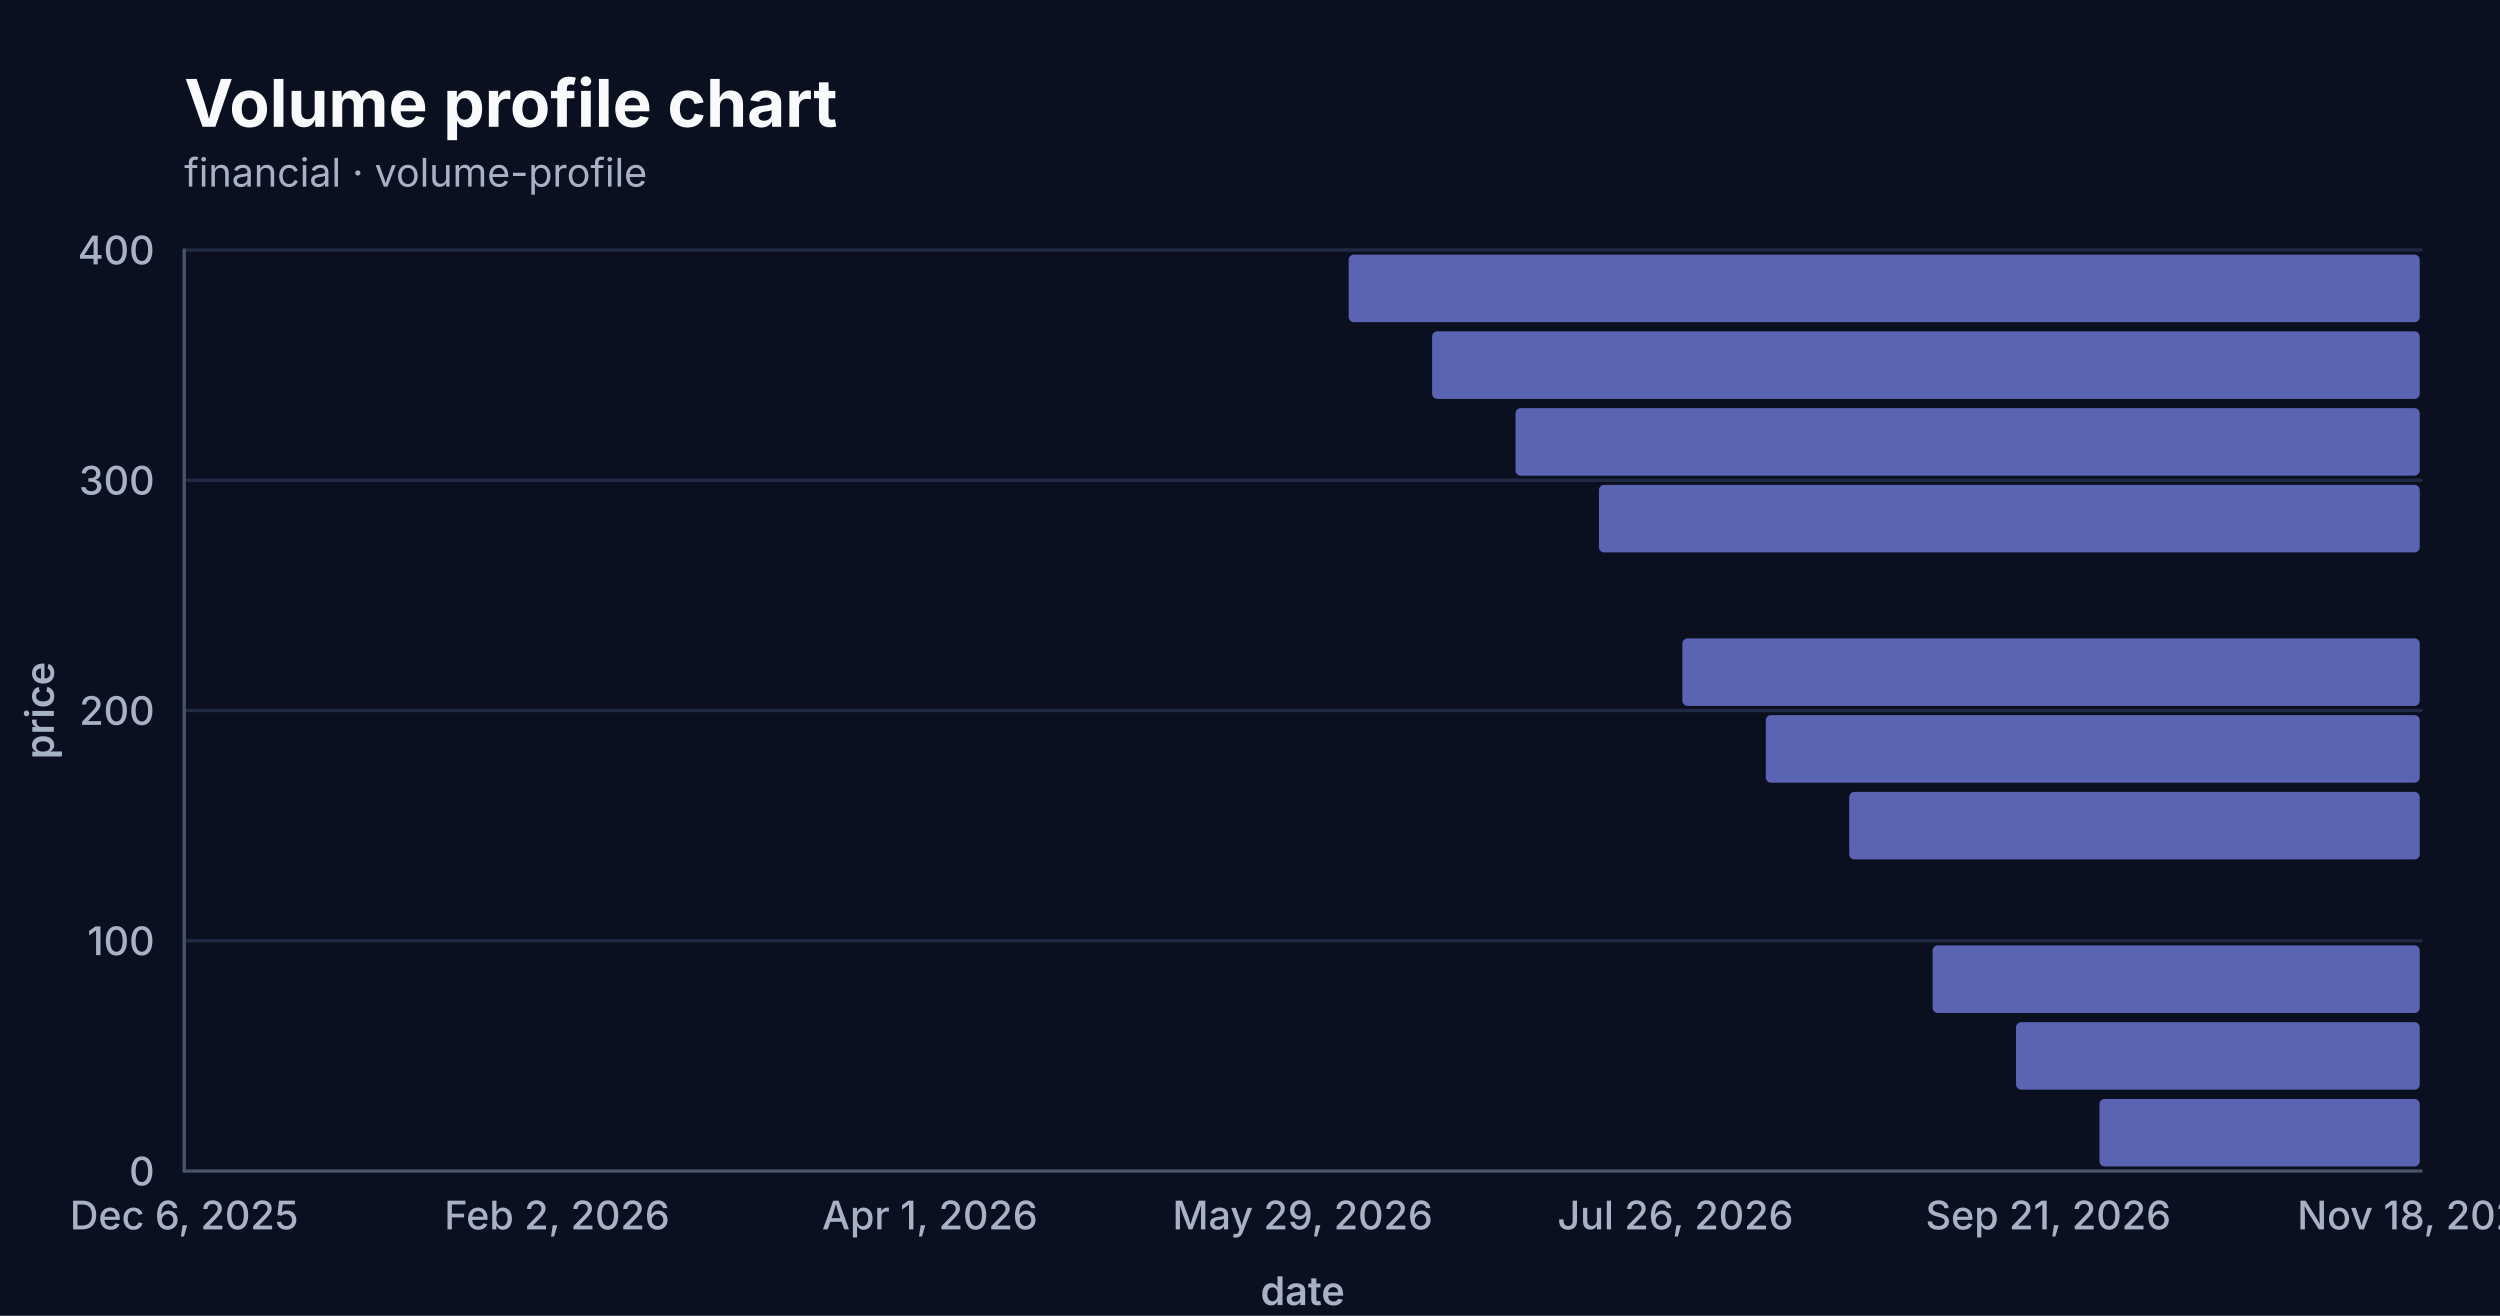
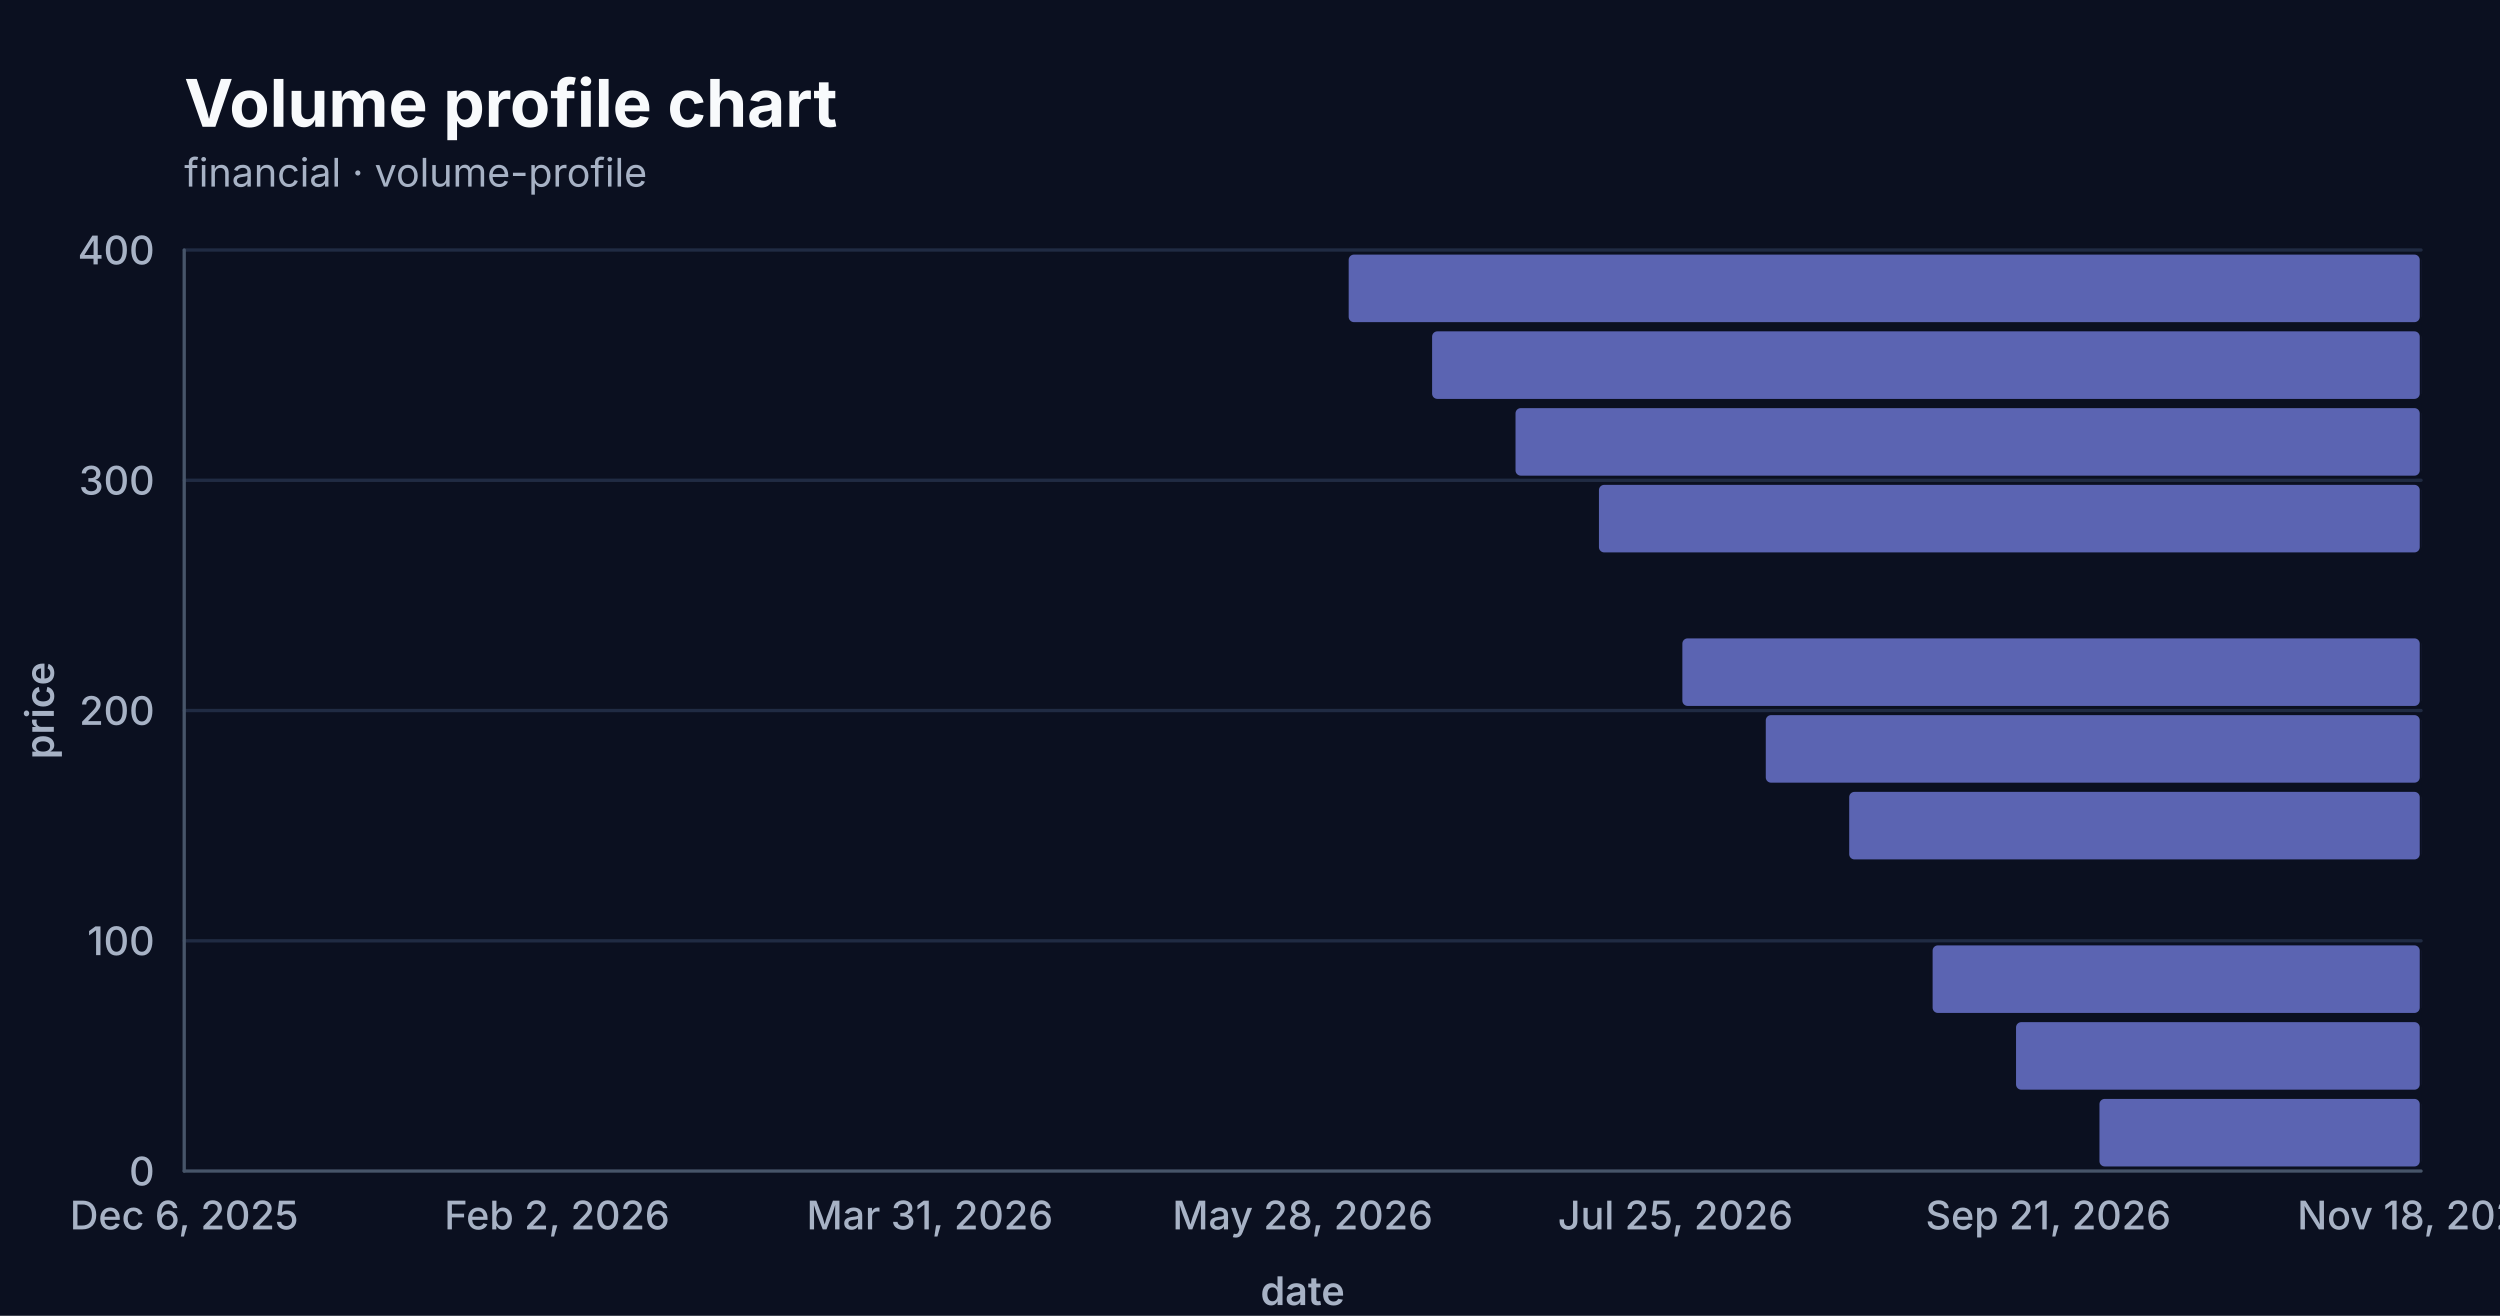
<svg xmlns="http://www.w3.org/2000/svg" width="760" height="400" viewBox="0 0 760 400" role="img" aria-labelledby="title description">
  <defs>
    <clipPath id="clip-1">
      <rect x="56" y="76" width="680" height="280" />
    </clipPath>
  </defs>
  <rect width="100%" height="100%" fill="#0b1020" />
  <g data-scene-node="scene:root">
    <line data-scene-node="axis-y:grid:1" opacity="0.82" x1="56" y1="286" x2="736" y2="286" fill="none" stroke="#25314a" stroke-width="1" stroke-linecap="round" />
    <line data-scene-node="axis-y:grid:2" opacity="0.82" x1="56" y1="216" x2="736" y2="216" fill="none" stroke="#25314a" stroke-width="1" stroke-linecap="round" />
    <line data-scene-node="axis-y:grid:3" opacity="0.82" x1="56" y1="146" x2="736" y2="146" fill="none" stroke="#25314a" stroke-width="1" stroke-linecap="round" />
    <line data-scene-node="axis-y:grid:4" opacity="0.82" x1="56" y1="76" x2="736" y2="76" fill="none" stroke="#25314a" stroke-width="1" stroke-linecap="round" />
    <g data-scene-node="layer-0:group" clip-path="url(#clip-1)">
      <rect data-scene-node="layer-0:volume-profile:0" x="637.835" y="333.667" width="98.165" height="21.333" rx="2" fill="#818cf8ad" stroke="#0b1020" stroke-width="0.8" />
      <rect data-scene-node="layer-0:volume-profile:1" x="612.475" y="310.333" width="123.525" height="21.333" rx="2" fill="#818cf8ad" stroke="#0b1020" stroke-width="0.8" />
      <rect data-scene-node="layer-0:volume-profile:2" x="587.116" y="287" width="148.884" height="21.333" rx="2" fill="#818cf8ad" stroke="#0b1020" stroke-width="0.8" />
      <rect data-scene-node="layer-0:volume-profile:3" x="736" y="263.667" width="0" height="21.333" rx="0" fill="#818cf8ad" stroke="#0b1020" stroke-width="0.8" />
      <rect data-scene-node="layer-0:volume-profile:4" x="561.756" y="240.333" width="174.244" height="21.333" rx="2" fill="#818cf8ad" stroke="#0b1020" stroke-width="0.8" />
      <rect data-scene-node="layer-0:volume-profile:5" x="536.397" y="217" width="199.603" height="21.333" rx="2" fill="#818cf8ad" stroke="#0b1020" stroke-width="0.8" />
      <rect data-scene-node="layer-0:volume-profile:6" x="511.038" y="193.667" width="224.962" height="21.333" rx="2" fill="#818cf8ad" stroke="#0b1020" stroke-width="0.8" />
      <rect data-scene-node="layer-0:volume-profile:7" x="736" y="170.333" width="0" height="21.333" rx="0" fill="#818cf8ad" stroke="#0b1020" stroke-width="0.8" />
      <rect data-scene-node="layer-0:volume-profile:8" x="485.678" y="147" width="250.322" height="21.333" rx="2" fill="#818cf8ad" stroke="#0b1020" stroke-width="0.8" />
      <rect data-scene-node="layer-0:volume-profile:9" x="460.319" y="123.667" width="275.681" height="21.333" rx="2" fill="#818cf8ad" stroke="#0b1020" stroke-width="0.8" />
      <rect data-scene-node="layer-0:volume-profile:10" x="434.959" y="100.333" width="301.041" height="21.333" rx="2" fill="#818cf8ad" stroke="#0b1020" stroke-width="0.8" />
      <rect data-scene-node="layer-0:volume-profile:11" x="409.6" y="77" width="326.4" height="21.333" rx="2" fill="#818cf8ad" stroke="#0b1020" stroke-width="0.8" />
    </g>
    <line data-scene-node="axis-x:line" x1="56" y1="356" x2="736" y2="356" fill="none" stroke="#475569" stroke-width="1" stroke-linecap="round" />
    <line data-scene-node="axis-y:line" x1="56" y1="76" x2="56" y2="356" fill="none" stroke="#475569" stroke-width="1" stroke-linecap="round" />
    <text data-scene-node="axis-x:label:0" x="56" y="365" fill="#a7b2c5" font-family="Inter, ui-sans-serif, system-ui, -apple-system, BlinkMacSystemFont, &quot;Segoe UI&quot;, sans-serif" font-size="12" font-weight="500" text-anchor="middle" dominant-baseline="text-before-edge">Dec 6, 2025</text>
    <text data-scene-node="axis-x:label:1" x="169.333" y="365" fill="#a7b2c5" font-family="Inter, ui-sans-serif, system-ui, -apple-system, BlinkMacSystemFont, &quot;Segoe UI&quot;, sans-serif" font-size="12" font-weight="500" text-anchor="middle" dominant-baseline="text-before-edge">Feb 2, 2026</text>
-     <text data-scene-node="axis-x:label:2" x="282.667" y="365" fill="#a7b2c5" font-family="Inter, ui-sans-serif, system-ui, -apple-system, BlinkMacSystemFont, &quot;Segoe UI&quot;, sans-serif" font-size="12" font-weight="500" text-anchor="middle" dominant-baseline="text-before-edge">Apr 1, 2026</text>
-     <text data-scene-node="axis-x:label:3" x="396" y="365" fill="#a7b2c5" font-family="Inter, ui-sans-serif, system-ui, -apple-system, BlinkMacSystemFont, &quot;Segoe UI&quot;, sans-serif" font-size="12" font-weight="500" text-anchor="middle" dominant-baseline="text-before-edge">May 29, 2026</text>
-     <text data-scene-node="axis-x:label:4" x="509.333" y="365" fill="#a7b2c5" font-family="Inter, ui-sans-serif, system-ui, -apple-system, BlinkMacSystemFont, &quot;Segoe UI&quot;, sans-serif" font-size="12" font-weight="500" text-anchor="middle" dominant-baseline="text-before-edge">Jul 26, 2026</text>
+     <text data-scene-node="axis-x:label:2" x="282.667" y="365" fill="#a7b2c5" font-family="Inter, ui-sans-serif, system-ui, -apple-system, BlinkMacSystemFont, &quot;Segoe UI&quot;, sans-serif" font-size="12" font-weight="500" text-anchor="middle" dominant-baseline="text-before-edge">Mar 31, 2026</text>
+     <text data-scene-node="axis-x:label:3" x="396" y="365" fill="#a7b2c5" font-family="Inter, ui-sans-serif, system-ui, -apple-system, BlinkMacSystemFont, &quot;Segoe UI&quot;, sans-serif" font-size="12" font-weight="500" text-anchor="middle" dominant-baseline="text-before-edge">May 28, 2026</text>
+     <text data-scene-node="axis-x:label:4" x="509.333" y="365" fill="#a7b2c5" font-family="Inter, ui-sans-serif, system-ui, -apple-system, BlinkMacSystemFont, &quot;Segoe UI&quot;, sans-serif" font-size="12" font-weight="500" text-anchor="middle" dominant-baseline="text-before-edge">Jul 25, 2026</text>
    <text data-scene-node="axis-x:label:5" x="622.667" y="365" fill="#a7b2c5" font-family="Inter, ui-sans-serif, system-ui, -apple-system, BlinkMacSystemFont, &quot;Segoe UI&quot;, sans-serif" font-size="12" font-weight="500" text-anchor="middle" dominant-baseline="text-before-edge">Sep 21, 2026</text>
    <text data-scene-node="axis-x:label:6" x="736" y="365" fill="#a7b2c5" font-family="Inter, ui-sans-serif, system-ui, -apple-system, BlinkMacSystemFont, &quot;Segoe UI&quot;, sans-serif" font-size="12" font-weight="500" text-anchor="middle" dominant-baseline="text-before-edge">Nov 18, 2026</text>
    <text data-scene-node="axis-x:title" x="396" y="388" fill="#a7b2c5" font-family="Inter, ui-sans-serif, system-ui, -apple-system, BlinkMacSystemFont, &quot;Segoe UI&quot;, sans-serif" font-size="12" font-weight="600" text-anchor="middle" dominant-baseline="text-before-edge">date</text>
    <text data-scene-node="axis-y:label:0" x="47" y="356" fill="#a7b2c5" font-family="Inter, ui-sans-serif, system-ui, -apple-system, BlinkMacSystemFont, &quot;Segoe UI&quot;, sans-serif" font-size="12" font-weight="500" text-anchor="end" dominant-baseline="central">0</text>
    <text data-scene-node="axis-y:label:1" x="47" y="286" fill="#a7b2c5" font-family="Inter, ui-sans-serif, system-ui, -apple-system, BlinkMacSystemFont, &quot;Segoe UI&quot;, sans-serif" font-size="12" font-weight="500" text-anchor="end" dominant-baseline="central">100</text>
    <text data-scene-node="axis-y:label:2" x="47" y="216" fill="#a7b2c5" font-family="Inter, ui-sans-serif, system-ui, -apple-system, BlinkMacSystemFont, &quot;Segoe UI&quot;, sans-serif" font-size="12" font-weight="500" text-anchor="end" dominant-baseline="central">200</text>
    <text data-scene-node="axis-y:label:3" x="47" y="146" fill="#a7b2c5" font-family="Inter, ui-sans-serif, system-ui, -apple-system, BlinkMacSystemFont, &quot;Segoe UI&quot;, sans-serif" font-size="12" font-weight="500" text-anchor="end" dominant-baseline="central">300</text>
    <text data-scene-node="axis-y:label:4" x="47" y="76" fill="#a7b2c5" font-family="Inter, ui-sans-serif, system-ui, -apple-system, BlinkMacSystemFont, &quot;Segoe UI&quot;, sans-serif" font-size="12" font-weight="500" text-anchor="end" dominant-baseline="central">400</text>
    <text data-scene-node="axis-y:title" x="12" y="216" fill="#a7b2c5" font-family="Inter, ui-sans-serif, system-ui, -apple-system, BlinkMacSystemFont, &quot;Segoe UI&quot;, sans-serif" font-size="12" font-weight="600" text-anchor="middle" dominant-baseline="central" transform="rotate(-90 12 216)">price</text>
    <text data-scene-node="chart:title" x="56" y="24" fill="#f8fafc" font-family="Inter, ui-sans-serif, system-ui, -apple-system, BlinkMacSystemFont, &quot;Segoe UI&quot;, sans-serif" font-size="20" font-weight="700" text-anchor="start" dominant-baseline="text-before-edge">Volume profile chart</text>
    <text data-scene-node="chart:subtitle" x="56" y="48" fill="#a7b2c5" font-family="Inter, ui-sans-serif, system-ui, -apple-system, BlinkMacSystemFont, &quot;Segoe UI&quot;, sans-serif" font-size="12" font-weight="400" text-anchor="start" dominant-baseline="text-before-edge">financial · volume-profile</text>
  </g>
</svg>
